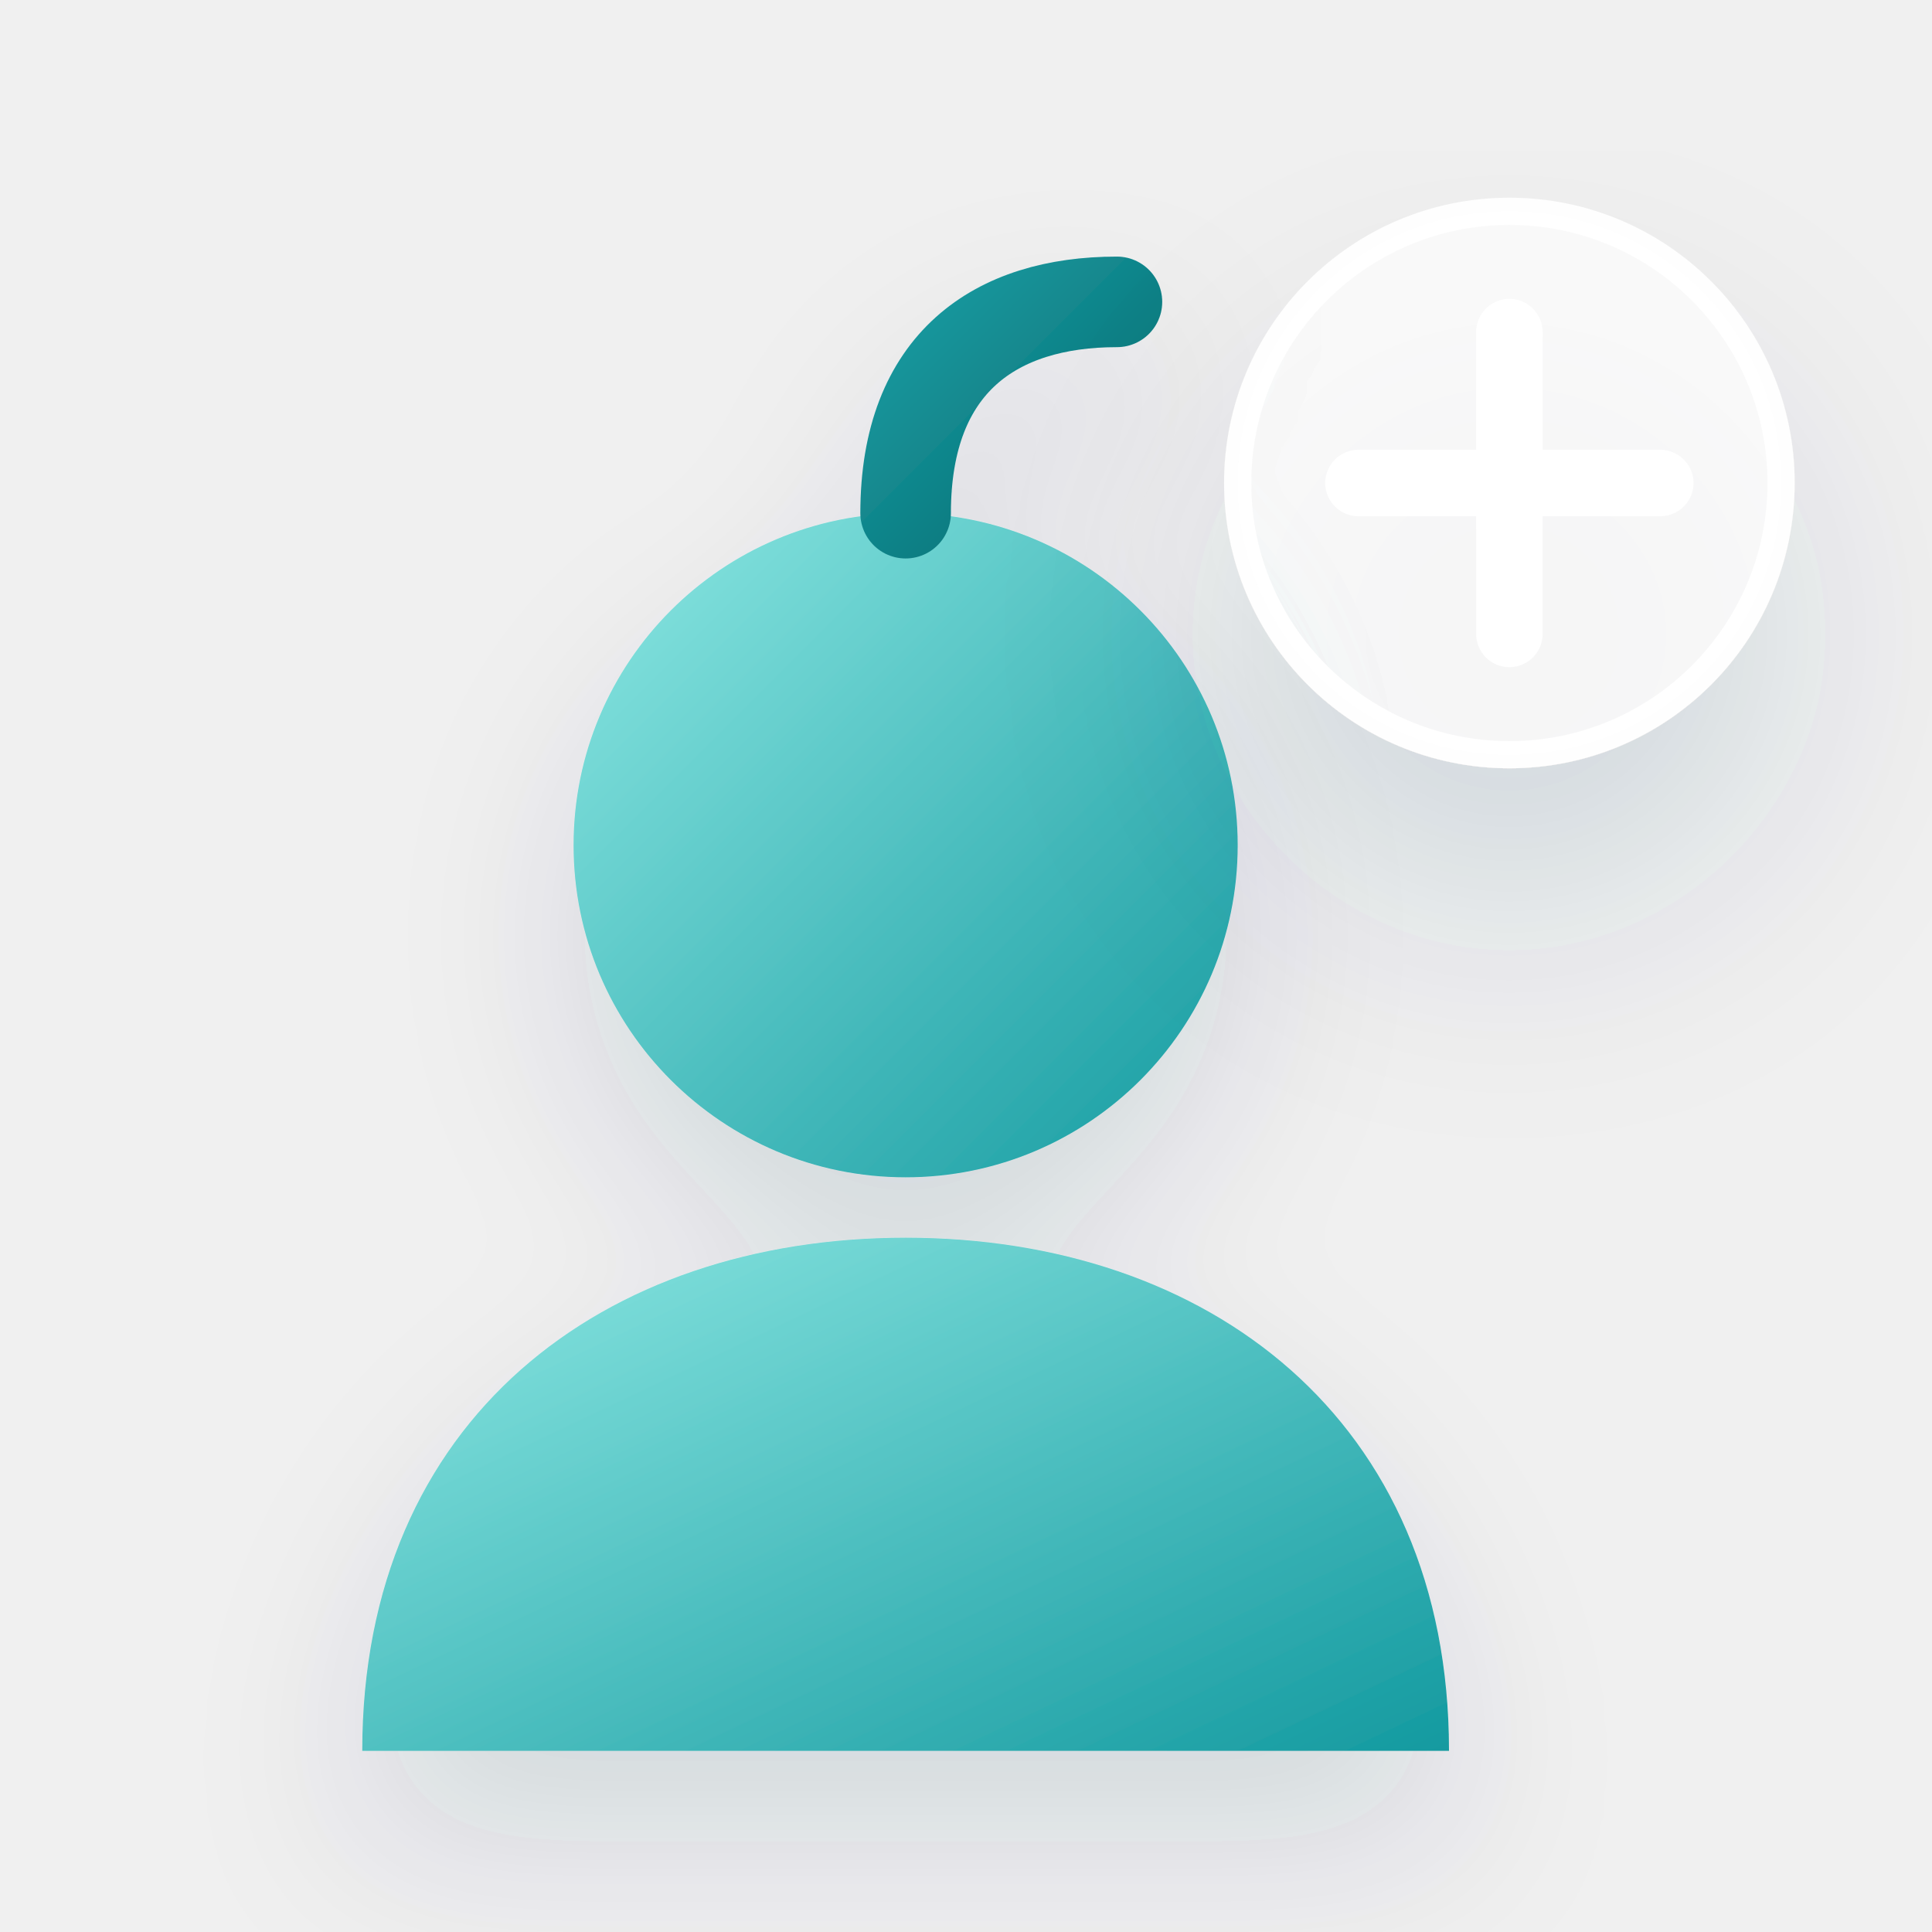
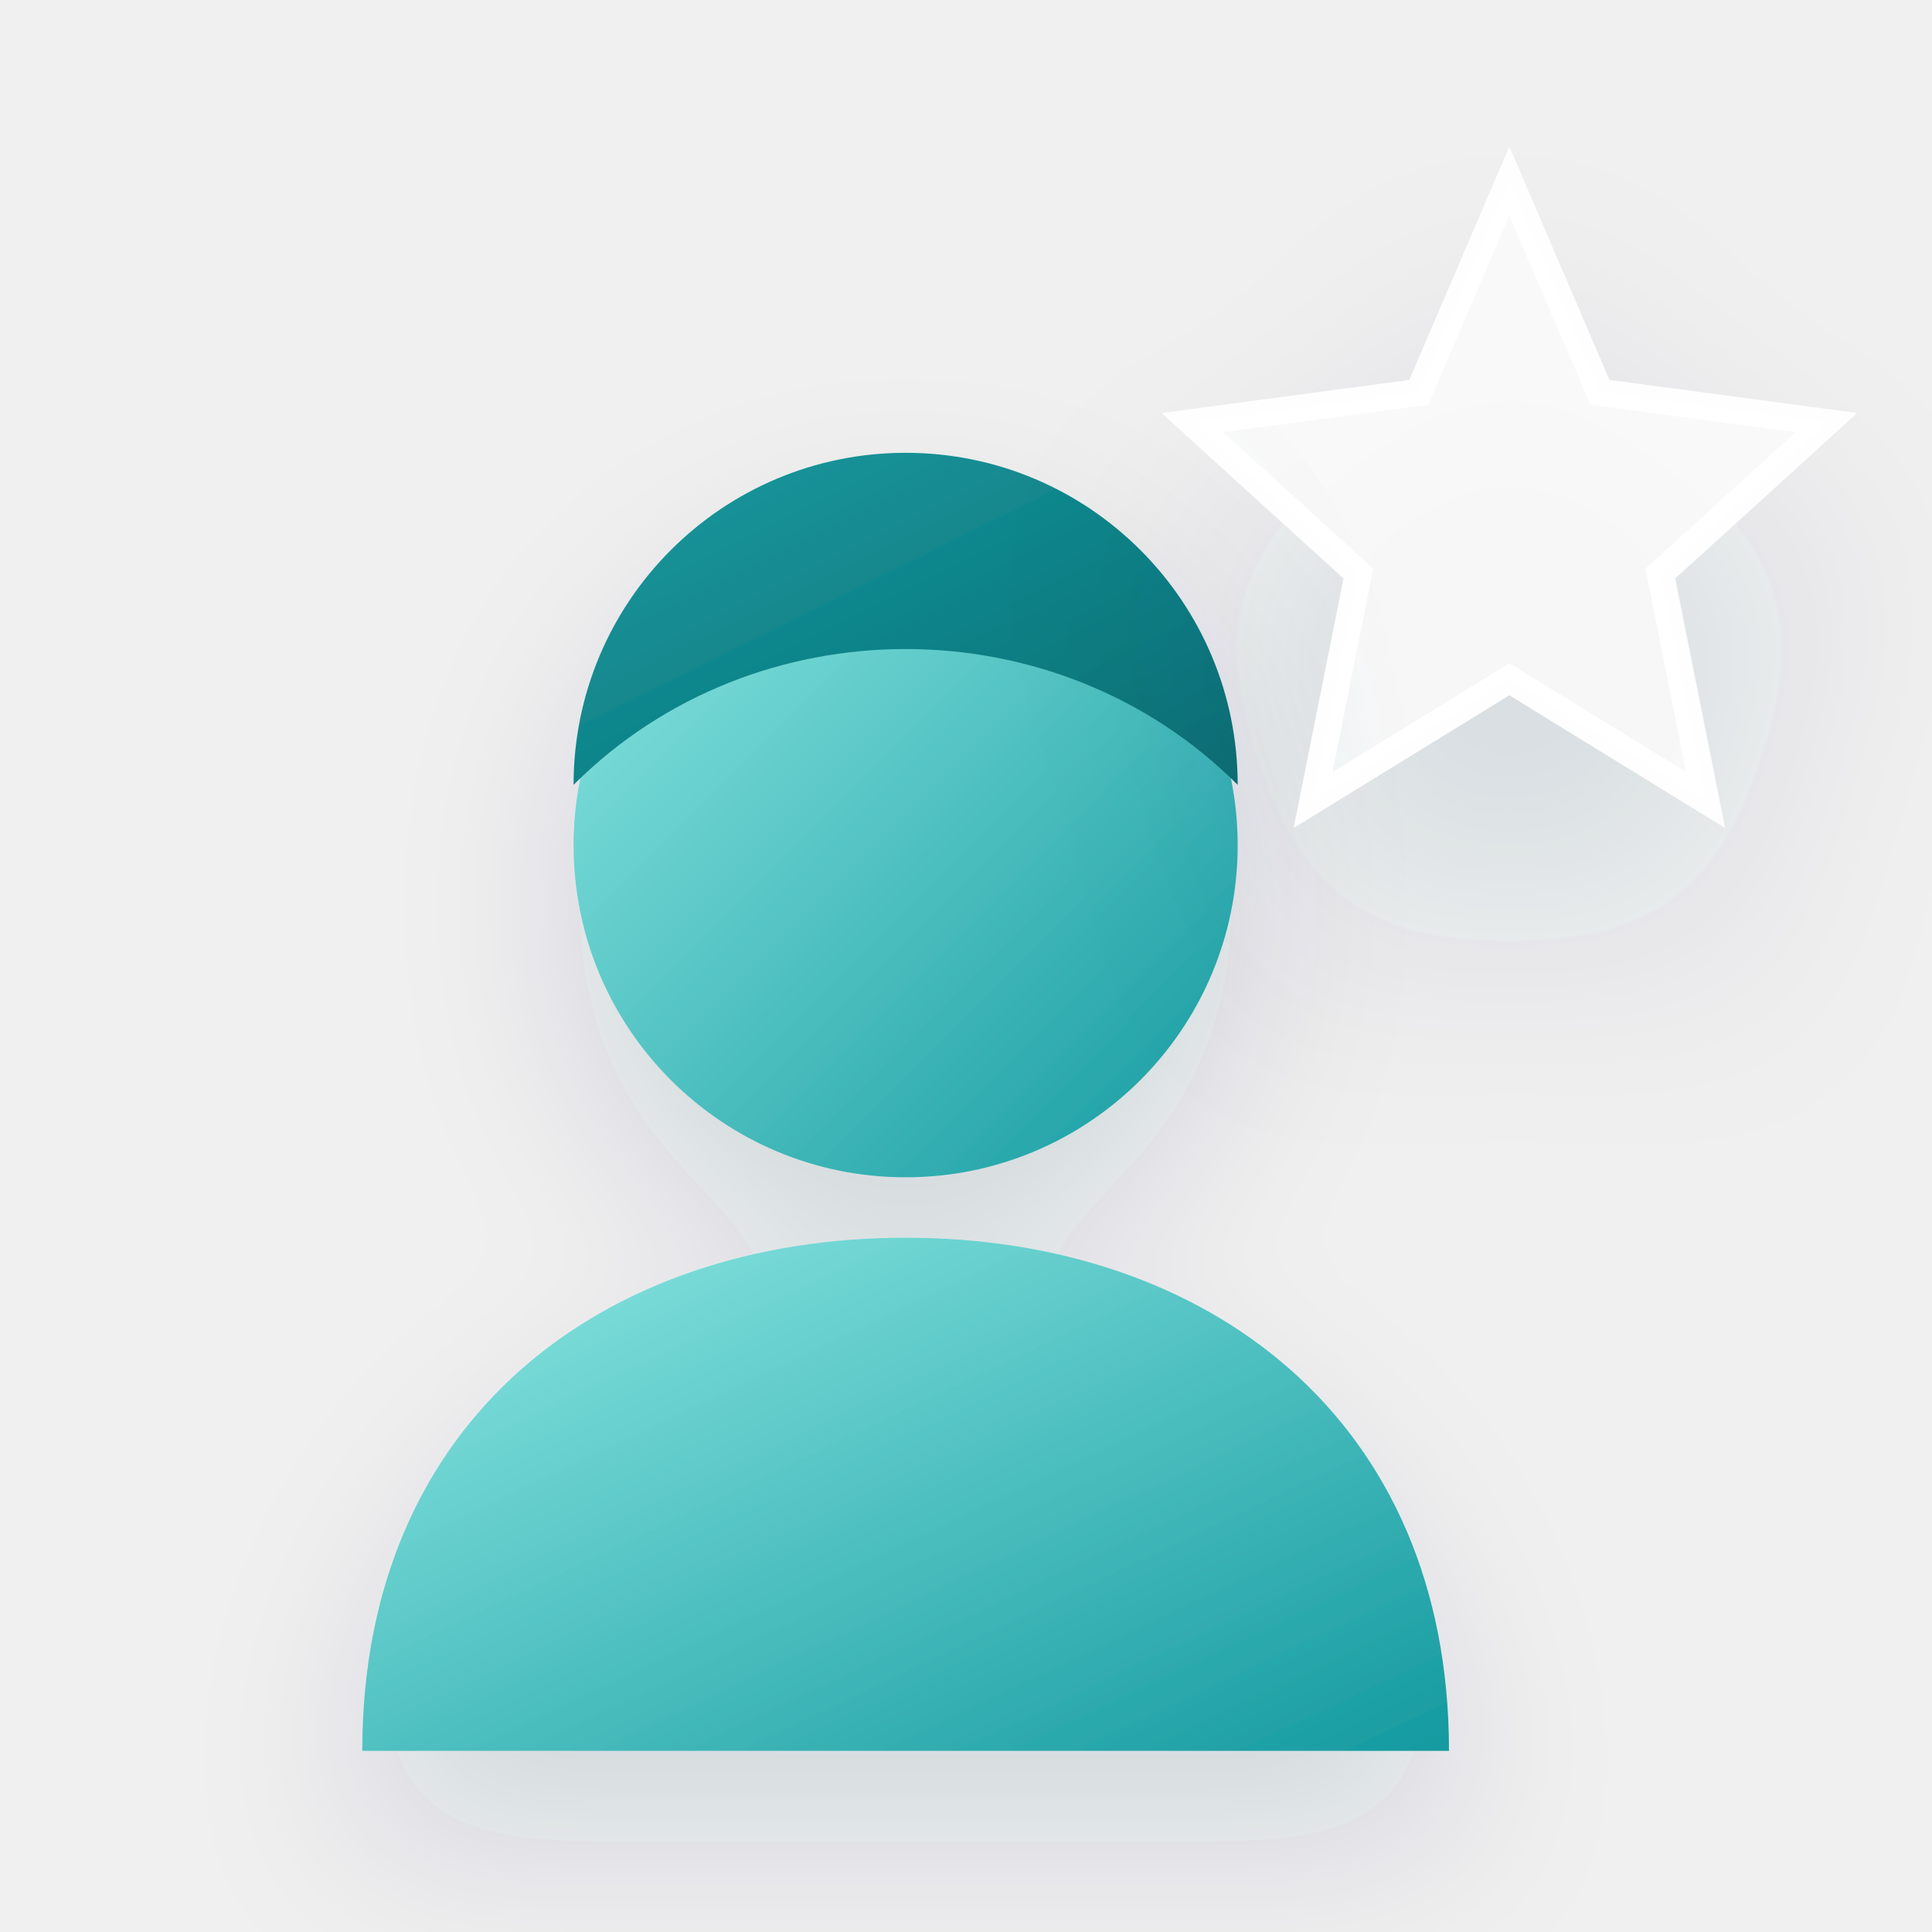
<svg xmlns="http://www.w3.org/2000/svg" xmlns:xlink="http://www.w3.org/1999/xlink" viewBox="0 0 64 64" width="64" height="64">
  <defs>
    <linearGradient id="mf-kids-g" x1="0" y1="0" x2="1" y2="1">
      <stop offset="0" stop-color="#8DE8E3" />
      <stop offset="1" stop-color="#149AA0" />
    </linearGradient>
    <linearGradient id="mf-kids-g2" x1="0" y1="0" x2="1" y2="1">
      <stop offset="0" stop-color="#149AA0" />
      <stop offset="1" stop-color="#0E6E73" />
    </linearGradient>
    <filter id="mf-kids-blur" x="-30%" y="-30%" width="160%" height="160%">
      <feGaussianBlur stdDeviation="2.4" />
    </filter>
    <filter id="mf-kids-sh" x="-40%" y="-40%" width="180%" height="200%">
      <feDropShadow dx="0" dy="5" stdDeviation="4" flood-color="#1E3A5F" flood-opacity=".16" />
    </filter>
    <filter id="mf-kids-sh2" x="-40%" y="-40%" width="180%" height="200%">
      <feDropShadow dx="0" dy="3" stdDeviation="3" flood-color="#1E3A5F" flood-opacity=".12" />
    </filter>
  </defs>
  <defs>
    <g id="mf-kids-b">
      <circle cx="30" cy="28" r="11" fill="url(#mf-kids-g)" />
      <path d="M12 58c0-11 8-17 18-17s18 6 18 17Z" fill="url(#mf-kids-g)" />
-       <path d="M30 17c0-5 3-7 7-7" fill="none" stroke="url(#mf-kids-g2)" stroke-width="3" stroke-linecap="round" />
+       <path d="M19 26a11 11 0 0 1 22 0c-3-3-7-4.5-11-4.5S22 23 19 26Z" fill="url(#mf-kids-g2)" />
    </g>
    <clipPath id="mf-kids-c">
-       <path d="M41 16a9 9 0 1 0 18 0a9 9 0 1 0 -18 0Z" />
+       <path d="M50 6l3 7 7.5 1-5.5 5 1.5 7.5-6.5-4-6.5 4 1.5-7.5-5.5-5 7.5-1Z" />
    </clipPath>
  </defs>
  <g filter="url(#mf-kids-sh2)">
    <use href="#mf-kids-b" xlink:href="#mf-kids-b" />
  </g>
  <g filter="url(#mf-kids-sh)">
    <g clip-path="url(#mf-kids-c)">
      <rect width="64" height="64" fill="#fff" fill-opacity=".35" />
      <use href="#mf-kids-b" xlink:href="#mf-kids-b" filter="url(#mf-kids-blur)" opacity=".85" />
    </g>
-     <path d="M41 16a9 9 0 1 0 18 0a9 9 0 1 0 -18 0Z" fill="#fff" fill-opacity=".48" />
-     <path d="M41 16a9 9 0 1 0 18 0a9 9 0 1 0 -18 0Z" fill="none" stroke="#fff" stroke-opacity=".95" stroke-width=".9" />
-     <g fill="#fff" fill-opacity=".92">
-       <path d="M50 11v10M45 16h10" fill="none" stroke="#fff" stroke-width="2.2" stroke-linecap="round" stroke-linejoin="round" />
-     </g>
+     <path d="M50 6l3 7 7.5 1-5.5 5 1.5 7.5-6.5-4-6.5 4 1.5-7.5-5.5-5 7.5-1Z" fill="#fff" fill-opacity=".48" />
+     <path d="M50 6l3 7 7.5 1-5.5 5 1.5 7.5-6.5-4-6.5 4 1.5-7.5-5.5-5 7.5-1Z" fill="none" stroke="#fff" stroke-opacity=".95" stroke-width=".9" />
+     <g fill="#fff" fill-opacity=".92" />
  </g>
</svg>
